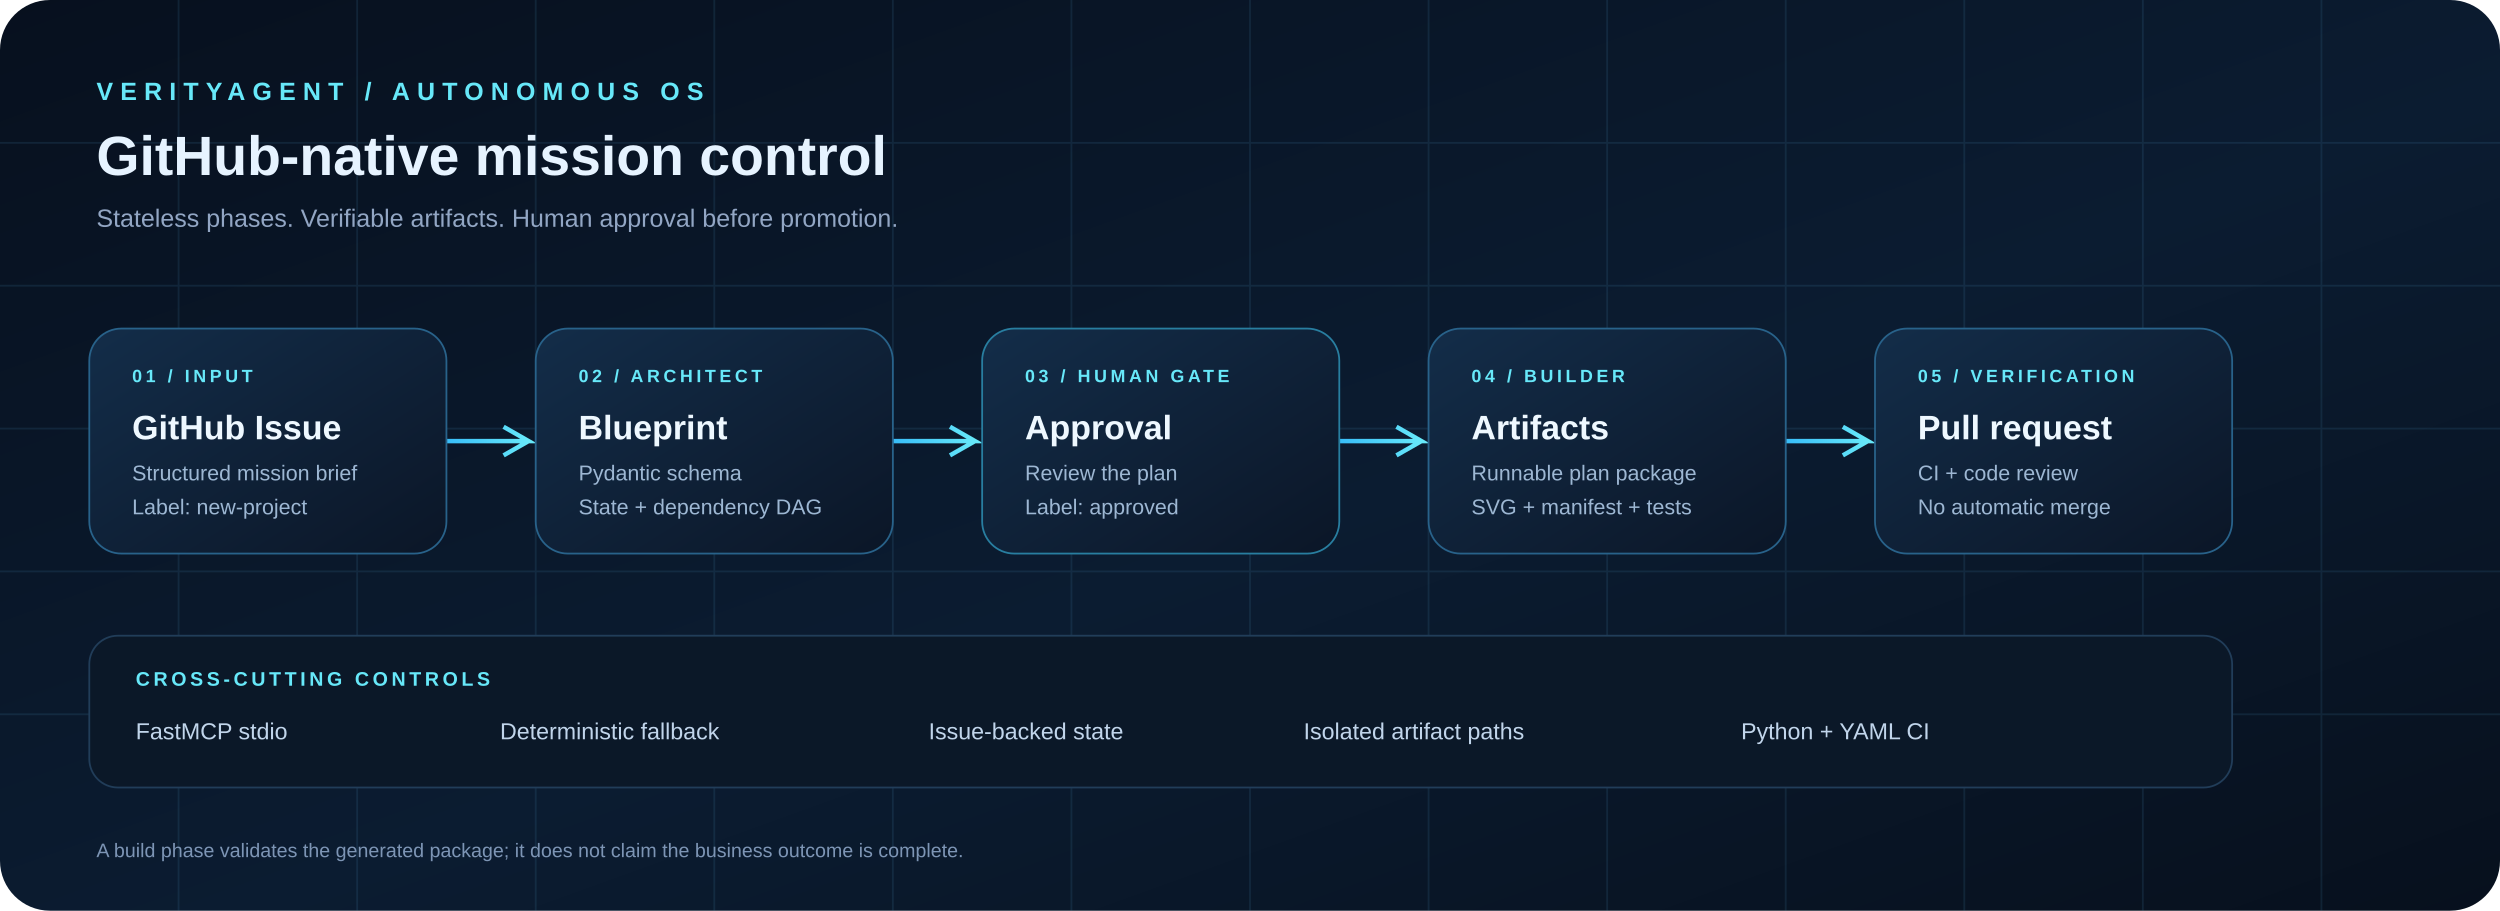
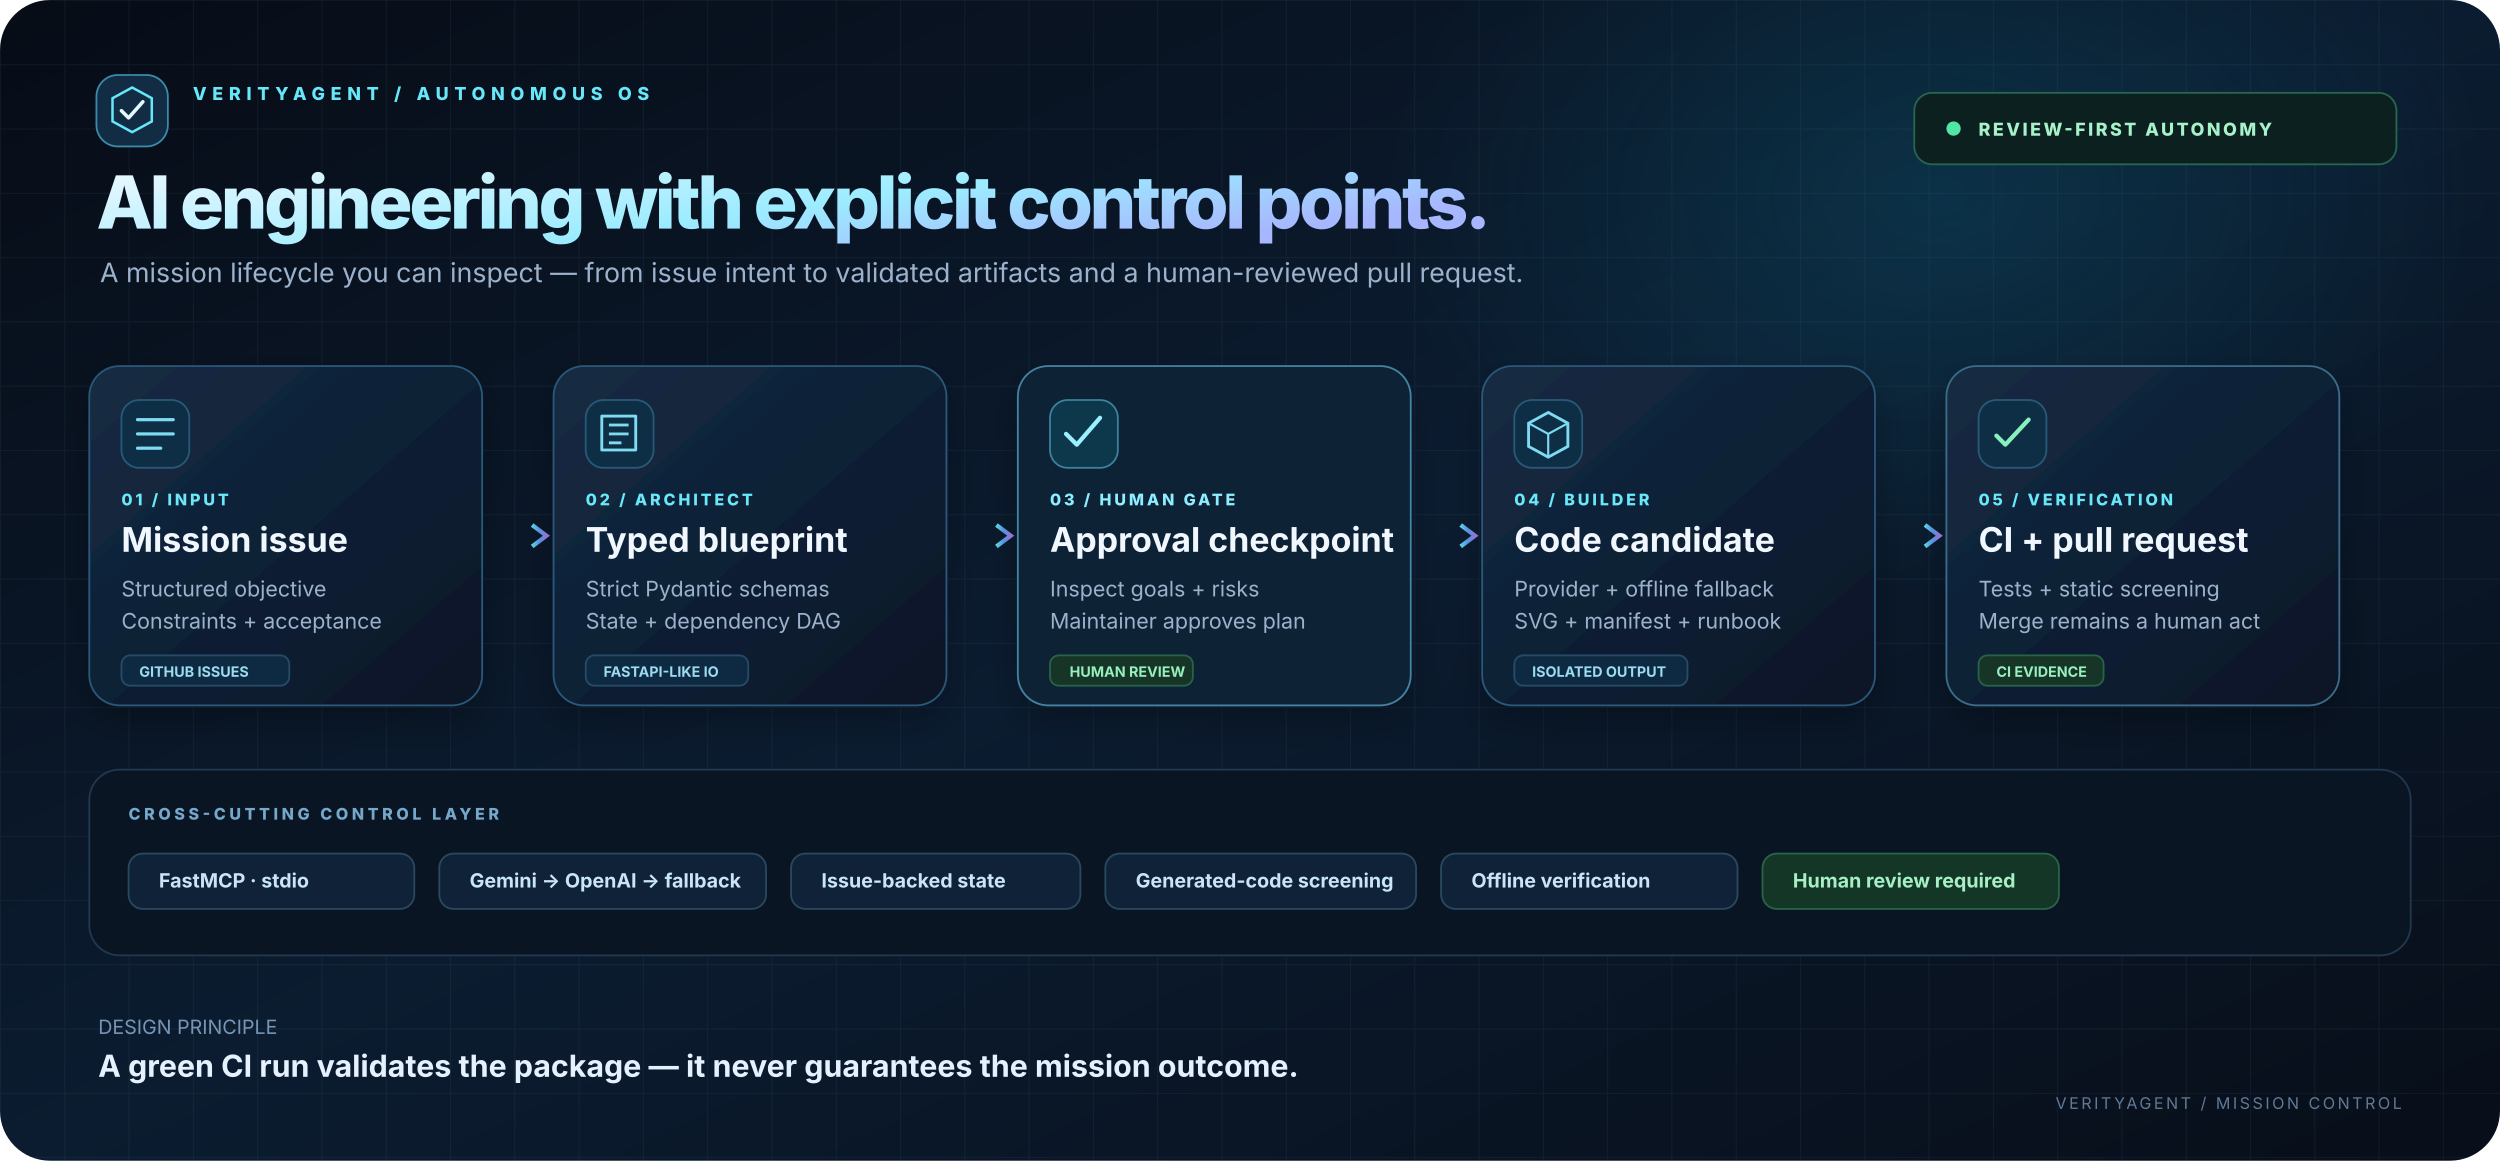
- <svg xmlns="http://www.w3.org/2000/svg" width="1400" height="510" viewBox="0 0 1400 510" role="img" aria-labelledby="title desc">
+ <svg xmlns="http://www.w3.org/2000/svg" width="1400" height="650" viewBox="0 0 1400 650" role="img" aria-labelledby="title desc">
  <defs>
    <linearGradient id="bg" x1="0" y1="0" x2="1" y2="1">
-       <stop stop-color="#07101e" />
-       <stop offset=".55" stop-color="#0b1c31" />
-       <stop offset="1" stop-color="#07101d" />
+       <stop stop-color="#070c16" />
+       <stop offset=".5" stop-color="#0b1c30" />
+       <stop offset="1" stop-color="#080e19" />
    </linearGradient>
-     <linearGradient id="node" x1="0" y1="0" x2="1" y2="1">
-       <stop stop-color="#132d49" />
-       <stop offset="1" stop-color="#0b1627" />
+     <linearGradient id="card" x1="0" y1="0" x2="1" y2="1">
+       <stop stop-color="#142b44" />
+       <stop offset="1" stop-color="#0b1525" />
    </linearGradient>
-     <linearGradient id="cyan">
-       <stop stop-color="#38bdf8" />
-       <stop offset="1" stop-color="#67e8f9" />
+     <linearGradient id="cyan" x1="0" y1="0" x2="1" y2="0">
+       <stop stop-color="#67e8f9" />
+       <stop offset=".5" stop-color="#60a5fa" />
+       <stop offset="1" stop-color="#a78bfa" />
    </linearGradient>
+     <linearGradient id="hero" x1="0" y1="0" x2="1" y2=".4">
+       <stop stop-color="#eaf8ff" />
+       <stop offset=".6" stop-color="#9cecff" />
+       <stop offset="1" stop-color="#a7b7ff" />
+     </linearGradient>
+     <radialGradient id="glow">
+       <stop stop-color="#0e7490" stop-opacity=".25" />
+       <stop offset="1" stop-color="#0e7490" stop-opacity="0" />
+     </radialGradient>
+     <filter id="soft">
+       <feGaussianBlur stdDeviation="11" />
+     </filter>
+     <filter id="shadow" x="-20%" y="-20%" width="140%" height="150%">
+       <feDropShadow dx="0" dy="9" stdDeviation="9" flood-color="#000" flood-opacity=".25" />
+     </filter>
+     <pattern id="grid" width="36" height="36" patternUnits="userSpaceOnUse">
+       <path d="M36 0H0V36" fill="none" stroke="#4f7997" stroke-opacity=".12" stroke-width="1" />
+     </pattern>
  </defs>
-   <rect width="1400" height="510" rx="28" fill="url(#bg)" />
-   <g opacity=".13" stroke="#4d9ec8">
-     <path d="M0 80H1400M0 160H1400M0 240H1400M0 320H1400M0 400H1400" />
-     <path d="M100 0V510M200 0V510M300 0V510M400 0V510M500 0V510M600 0V510M700 0V510M800 0V510M900 0V510M1000 0V510M1100 0V510M1200 0V510M1300 0V510" />
+   <rect width="1400" height="650" rx="28" fill="url(#bg)" />
+   <rect width="1400" height="650" rx="28" fill="url(#grid)" />
+   <ellipse cx="1085" cy="110" rx="310" ry="220" fill="url(#glow)" />
+   <g font-family="Inter,Segoe UI,Arial,sans-serif">
+     <rect x="54" y="42" width="40" height="40" rx="12" fill="#122c44" stroke="#3b8bac" />
+     <path d="m74 49 11 6v13l-11 6-11-6V55Z" fill="none" stroke="#67e8f9" stroke-width="1.4" />
+     <path d="m68 62 4 4 8-9" fill="none" stroke="#e3fbff" stroke-width="2" stroke-linecap="round" stroke-linejoin="round" />
+     <text x="108" y="56" fill="#67e8f9" font-size="10" font-weight="800" letter-spacing="3.2">VERITYAGENT / AUTONOMOUS OS</text>
+     <text x="54" y="128" fill="url(#hero)" font-size="41" font-weight="800" letter-spacing="-1.8">AI engineering with explicit control points.</text>
+     <text x="56" y="158" fill="#9cb2cc" font-size="15">A mission lifecycle you can inspect — from issue intent to validated artifacts and a human-reviewed pull request.</text>
+     <rect x="1072" y="52" width="270" height="40" rx="10" fill="#0c201f" stroke="#27664f" />
+     <circle cx="1094" cy="72" r="4" fill="#51e6a4" />
+     <text x="1108" y="76" fill="#a7f2ca" font-size="10" font-weight="800" letter-spacing="1.4">REVIEW-FIRST AUTONOMY</text>
  </g>
-   <text x="54" y="56" font-size="14" font-family="Arial,sans-serif" font-weight="700" letter-spacing="4" fill="#67e8f9">VERITYAGENT / AUTONOMOUS OS</text>
-   <text x="54" y="98" font-size="31" font-family="Arial,sans-serif" font-weight="700" fill="#e6f3ff">GitHub-native mission control</text>
-   <text x="54" y="127" font-size="14" font-family="Arial,sans-serif" fill="#92a6c4">Stateless phases. Verifiable artifacts. Human approval before promotion.</text>
-   <g stroke="url(#cyan)" stroke-width="2.5" fill="none">
-     <path d="M250 247H296l-14-8m14 8-14 8" />
-     <path d="M500 247H546l-14-8m14 8-14 8" />
-     <path d="M750 247H796l-14-8m14 8-14 8" />
-     <path d="M1000 247H1046l-14-8m14 8-14 8" />
+   <g stroke="url(#cyan)" stroke-width="2.4" fill="none" opacity=".92">
+     <path d="M270 300H306" />
+     <path d="m298 294 8 6-8 6" />
+     <path d="M530 300H566" />
+     <path d="m558 294 8 6-8 6" />
+     <path d="M790 300H826" />
+     <path d="m818 294 8 6-8 6" />
+     <path d="M1050 300H1086" />
+     <path d="m1078 294 8 6-8 6" />
  </g>
-   <g font-family="Arial,sans-serif">
+   <g font-family="Inter,Segoe UI,Arial,sans-serif" filter="url(#shadow)">
    <g>
-       <rect x="50" y="184" width="200" height="126" rx="18" fill="url(#node)" stroke="#28628a" />
-       <text x="74" y="214" font-size="10" font-weight="700" letter-spacing="2" fill="#67e8f9">01 / INPUT</text>
-       <text x="74" y="246" font-size="19" font-weight="700" fill="#eef8ff">GitHub Issue</text>
-       <text x="74" y="269" font-size="12" fill="#9db7d3">Structured mission brief</text>
-       <text x="74" y="288" font-size="12" fill="#9db7d3">Label: new-project</text>
+       <rect x="50" y="205" width="220" height="190" rx="17" fill="url(#card)" stroke="#2c5879" />
+       <rect x="68" y="224" width="38" height="38" rx="10" fill="#102e45" stroke="#285a78" />
+       <path d="M77 235h20M77 243h20M77 251h13" stroke="#7edcf2" stroke-width="1.8" stroke-linecap="round" />
+       <text x="68" y="283" fill="#67e8f9" font-size="9" font-weight="800" letter-spacing="1.6">01 / INPUT</text>
+       <text x="68" y="309" fill="#f0f7ff" font-size="19" font-weight="750">Mission issue</text>
+       <text x="68" y="334" fill="#9bb2cb" font-size="12">Structured objective</text>
+       <text x="68" y="352" fill="#9bb2cb" font-size="12">Constraints + acceptance</text>
+       <rect x="68" y="367" width="94" height="17" rx="5" fill="#102c42" stroke="#264b68" />
+       <text x="78" y="379" fill="#9bdcf1" font-size="8" font-weight="700">GITHUB ISSUES</text>
    </g>
    <g>
-       <rect x="300" y="184" width="200" height="126" rx="18" fill="url(#node)" stroke="#28628a" />
-       <text x="324" y="214" font-size="10" font-weight="700" letter-spacing="2" fill="#67e8f9">02 / ARCHITECT</text>
-       <text x="324" y="246" font-size="19" font-weight="700" fill="#eef8ff">Blueprint</text>
-       <text x="324" y="269" font-size="12" fill="#9db7d3">Pydantic schema</text>
-       <text x="324" y="288" font-size="12" fill="#9db7d3">State + dependency DAG</text>
+       <rect x="310" y="205" width="220" height="190" rx="17" fill="url(#card)" stroke="#2c5879" />
+       <rect x="328" y="224" width="38" height="38" rx="10" fill="#102e45" stroke="#285a78" />
+       <path d="M337 233h19v19h-19zM341 238h11m-11 5h11m-11 5h7" fill="none" stroke="#7edcf2" stroke-width="1.6" stroke-linejoin="round" />
+       <text x="328" y="283" fill="#67e8f9" font-size="9" font-weight="800" letter-spacing="1.6">02 / ARCHITECT</text>
+       <text x="328" y="309" fill="#f0f7ff" font-size="19" font-weight="750">Typed blueprint</text>
+       <text x="328" y="334" fill="#9bb2cb" font-size="12">Strict Pydantic schemas</text>
+       <text x="328" y="352" fill="#9bb2cb" font-size="12">State + dependency DAG</text>
+       <rect x="328" y="367" width="91" height="17" rx="5" fill="#102c42" stroke="#264b68" />
+       <text x="338" y="379" fill="#9bdcf1" font-size="8" font-weight="700">FASTAPI-LIKE IO</text>
    </g>
    <g>
-       <rect x="550" y="184" width="200" height="126" rx="18" fill="url(#node)" stroke="#287ea0" />
-       <text x="574" y="214" font-size="10" font-weight="700" letter-spacing="2" fill="#67e8f9">03 / HUMAN GATE</text>
-       <text x="574" y="246" font-size="19" font-weight="700" fill="#eef8ff">Approval</text>
-       <text x="574" y="269" font-size="12" fill="#9db7d3">Review the plan</text>
-       <text x="574" y="288" font-size="12" fill="#9db7d3">Label: approved</text>
+       <rect x="570" y="205" width="220" height="190" rx="17" fill="#102135" stroke="#4384a2" />
+       <rect x="588" y="224" width="38" height="38" rx="10" fill="#10374b" stroke="#3b829c" />
+       <path d="m597 243 6 6 13-15" fill="none" stroke="#9bf0ff" stroke-width="2.4" stroke-linecap="round" stroke-linejoin="round" />
+       <text x="588" y="283" fill="#8ceeff" font-size="9" font-weight="800" letter-spacing="1.6">03 / HUMAN GATE</text>
+       <text x="588" y="309" fill="#f0f7ff" font-size="19" font-weight="750">Approval checkpoint</text>
+       <text x="588" y="334" fill="#9bb2cb" font-size="12">Inspect goals + risks</text>
+       <text x="588" y="352" fill="#9bb2cb" font-size="12">Maintainer approves plan</text>
+       <rect x="588" y="367" width="80" height="17" rx="5" fill="#143626" stroke="#286448" />
+       <text x="599" y="379" fill="#98f0bf" font-size="8" font-weight="700">HUMAN REVIEW</text>
    </g>
    <g>
-       <rect x="800" y="184" width="200" height="126" rx="18" fill="url(#node)" stroke="#28628a" />
-       <text x="824" y="214" font-size="10" font-weight="700" letter-spacing="2" fill="#67e8f9">04 / BUILDER</text>
-       <text x="824" y="246" font-size="19" font-weight="700" fill="#eef8ff">Artifacts</text>
-       <text x="824" y="269" font-size="12" fill="#9db7d3">Runnable plan package</text>
-       <text x="824" y="288" font-size="12" fill="#9db7d3">SVG + manifest + tests</text>
+       <rect x="830" y="205" width="220" height="190" rx="17" fill="url(#card)" stroke="#2c5879" />
+       <rect x="848" y="224" width="38" height="38" rx="10" fill="#102e45" stroke="#285a78" />
+       <path d="m867 231 11 6v13l-11 6-11-6v-13Z" fill="none" stroke="#7edcf2" stroke-width="1.6" />
+       <path d="M856 237 867 243l11-6m-11 6v13" stroke="#7edcf2" stroke-width="1.2" fill="none" />
+       <text x="848" y="283" fill="#67e8f9" font-size="9" font-weight="800" letter-spacing="1.6">04 / BUILDER</text>
+       <text x="848" y="309" fill="#f0f7ff" font-size="19" font-weight="750">Code candidate</text>
+       <text x="848" y="334" fill="#9bb2cb" font-size="12">Provider + offline fallback</text>
+       <text x="848" y="352" fill="#9bb2cb" font-size="12">SVG + manifest + runbook</text>
+       <rect x="848" y="367" width="97" height="17" rx="5" fill="#102c42" stroke="#264b68" />
+       <text x="858" y="379" fill="#9bdcf1" font-size="8" font-weight="700">ISOLATED OUTPUT</text>
    </g>
    <g>
-       <rect x="1050" y="184" width="200" height="126" rx="18" fill="url(#node)" stroke="#28628a" />
-       <text x="1074" y="214" font-size="10" font-weight="700" letter-spacing="2" fill="#67e8f9">05 / VERIFICATION</text>
-       <text x="1074" y="246" font-size="19" font-weight="700" fill="#eef8ff">Pull request</text>
-       <text x="1074" y="269" font-size="12" fill="#9db7d3">CI + code review</text>
-       <text x="1074" y="288" font-size="12" fill="#9db7d3">No automatic merge</text>
+       <rect x="1090" y="205" width="220" height="190" rx="17" fill="url(#card)" stroke="#3b6d8a" />
+       <rect x="1108" y="224" width="38" height="38" rx="10" fill="#102e45" stroke="#285a78" />
+       <path d="m1118 244 5 5 13-14" fill="none" stroke="#88f0bd" stroke-width="2.4" stroke-linecap="round" stroke-linejoin="round" />
+       <text x="1108" y="283" fill="#67e8f9" font-size="9" font-weight="800" letter-spacing="1.6">05 / VERIFICATION</text>
+       <text x="1108" y="309" fill="#f0f7ff" font-size="19" font-weight="750">CI + pull request</text>
+       <text x="1108" y="334" fill="#9bb2cb" font-size="12">Tests + static screening</text>
+       <text x="1108" y="352" fill="#9bb2cb" font-size="12">Merge remains a human act</text>
+       <rect x="1108" y="367" width="70" height="17" rx="5" fill="#143626" stroke="#286448" />
+       <text x="1118" y="379" fill="#98f0bf" font-size="8" font-weight="700">CI EVIDENCE</text>
    </g>
  </g>
-   <rect x="50" y="356" width="1200" height="85" rx="16" fill="#0b1828" stroke="#213d59" />
-   <text x="76" y="384" font-family="Arial,sans-serif" font-size="11" font-weight="700" letter-spacing="2" fill="#67e8f9">CROSS-CUTTING CONTROLS</text>
-   <g font-family="Arial,sans-serif" font-size="13" fill="#c1d5eb">
-     <text x="76" y="414">FastMCP stdio</text>
-     <text x="280" y="414">Deterministic fallback</text>
-     <text x="520" y="414">Issue-backed state</text>
-     <text x="730" y="414">Isolated artifact paths</text>
-     <text x="975" y="414">Python + YAML CI</text>
+   <g font-family="Inter,Segoe UI,Arial,sans-serif">
+     <rect x="50" y="431" width="1300" height="104" rx="17" fill="#0a1523" stroke="#21384f" />
+     <text x="72" y="459" fill="#75a8ca" font-size="9" font-weight="800" letter-spacing="2">CROSS-CUTTING CONTROL LAYER</text>
+     <g font-size="11" font-weight="650">
+       <rect x="72" y="478" width="160" height="31" rx="8" fill="#102237" stroke="#294960" />
+       <text x="89" y="497" fill="#c8e6f6">FastMCP · stdio</text>
+       <rect x="246" y="478" width="183" height="31" rx="8" fill="#102237" stroke="#294960" />
+       <text x="263" y="497" fill="#c8e6f6">Gemini → OpenAI → fallback</text>
+       <rect x="443" y="478" width="162" height="31" rx="8" fill="#102237" stroke="#294960" />
+       <text x="460" y="497" fill="#c8e6f6">Issue-backed state</text>
+       <rect x="619" y="478" width="174" height="31" rx="8" fill="#102237" stroke="#294960" />
+       <text x="636" y="497" fill="#c8e6f6">Generated-code screening</text>
+       <rect x="807" y="478" width="166" height="31" rx="8" fill="#102237" stroke="#294960" />
+       <text x="824" y="497" fill="#c8e6f6">Offline verification</text>
+       <rect x="987" y="478" width="166" height="31" rx="8" fill="#143626" stroke="#286448" />
+       <text x="1004" y="497" fill="#a6f0c5">Human review required</text>
+     </g>
+     <text x="55" y="579" fill="#7895b4" font-size="11">DESIGN PRINCIPLE</text>
+     <text x="55" y="603" fill="#e5f1ff" font-size="17" font-weight="720">A green CI run validates the package — it never guarantees the mission outcome.</text>
+     <text x="1345" y="621" text-anchor="end" fill="#5f7997" font-size="9" letter-spacing="1.4">VERITYAGENT / MISSION CONTROL</text>
  </g>
-   <text x="54" y="480" font-family="Arial,sans-serif" font-size="11" fill="#7d95b5">A build phase validates the generated package; it does not claim the business outcome is complete.</text>
</svg>
